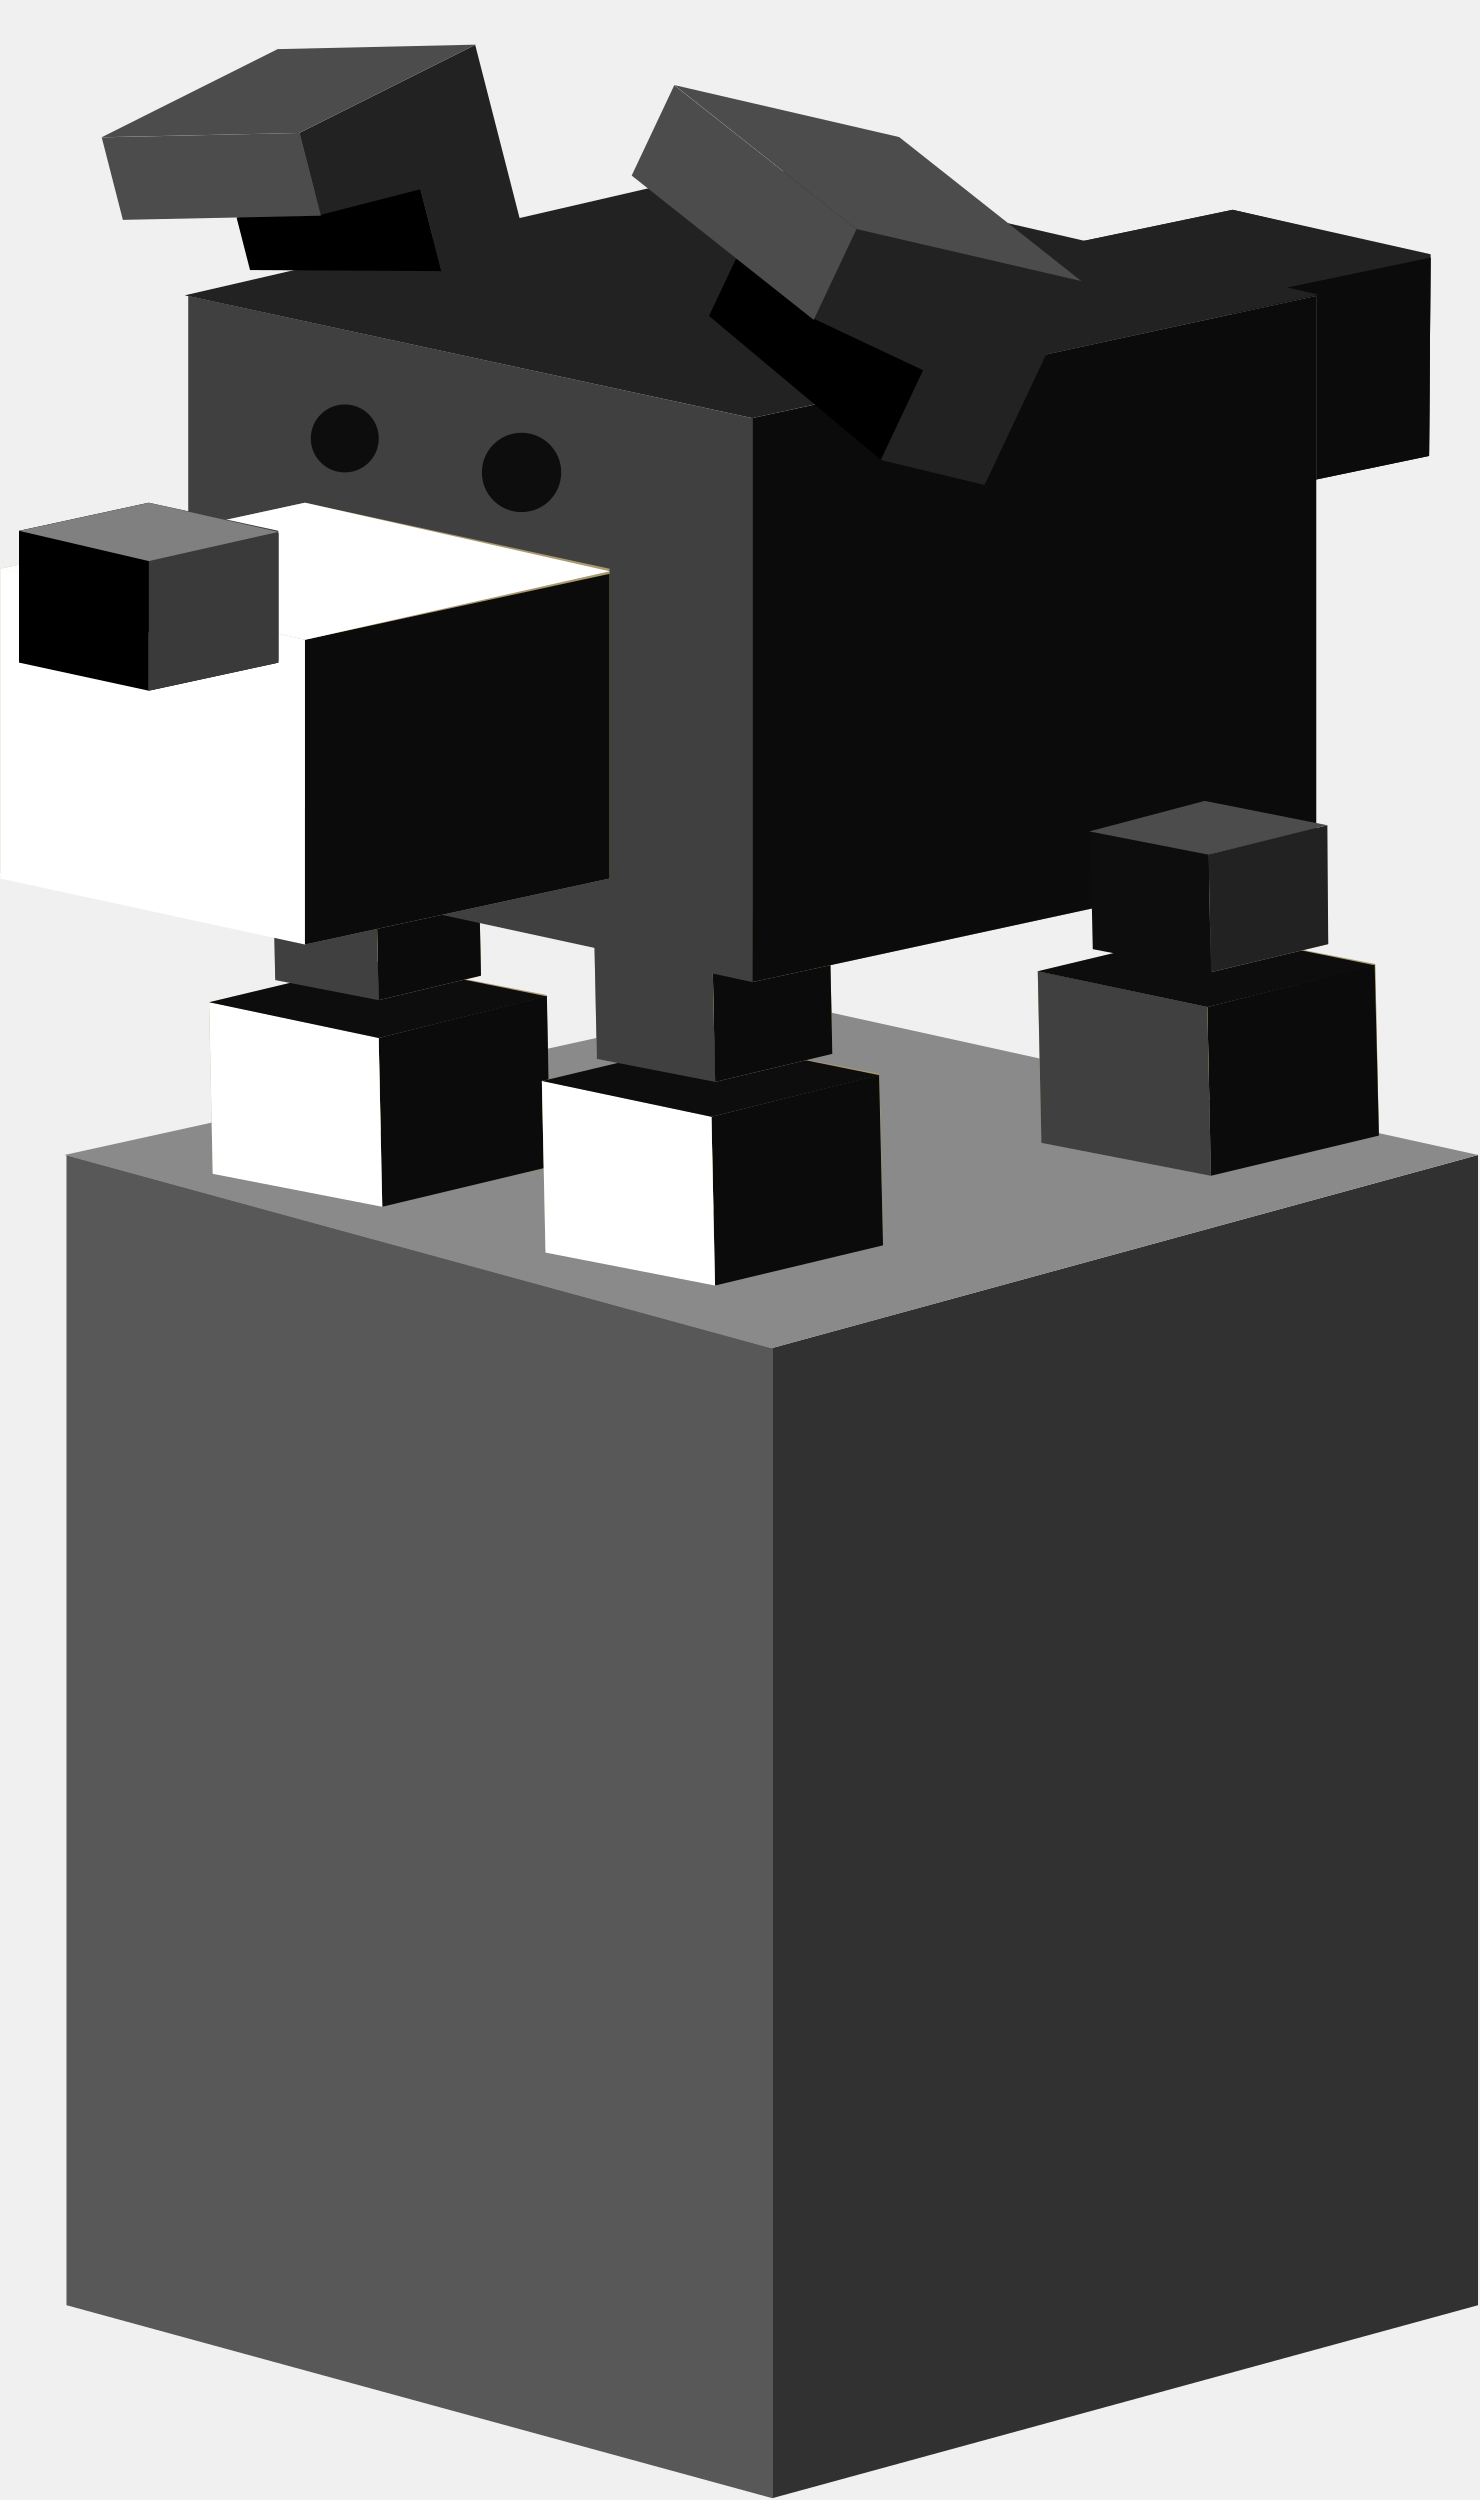
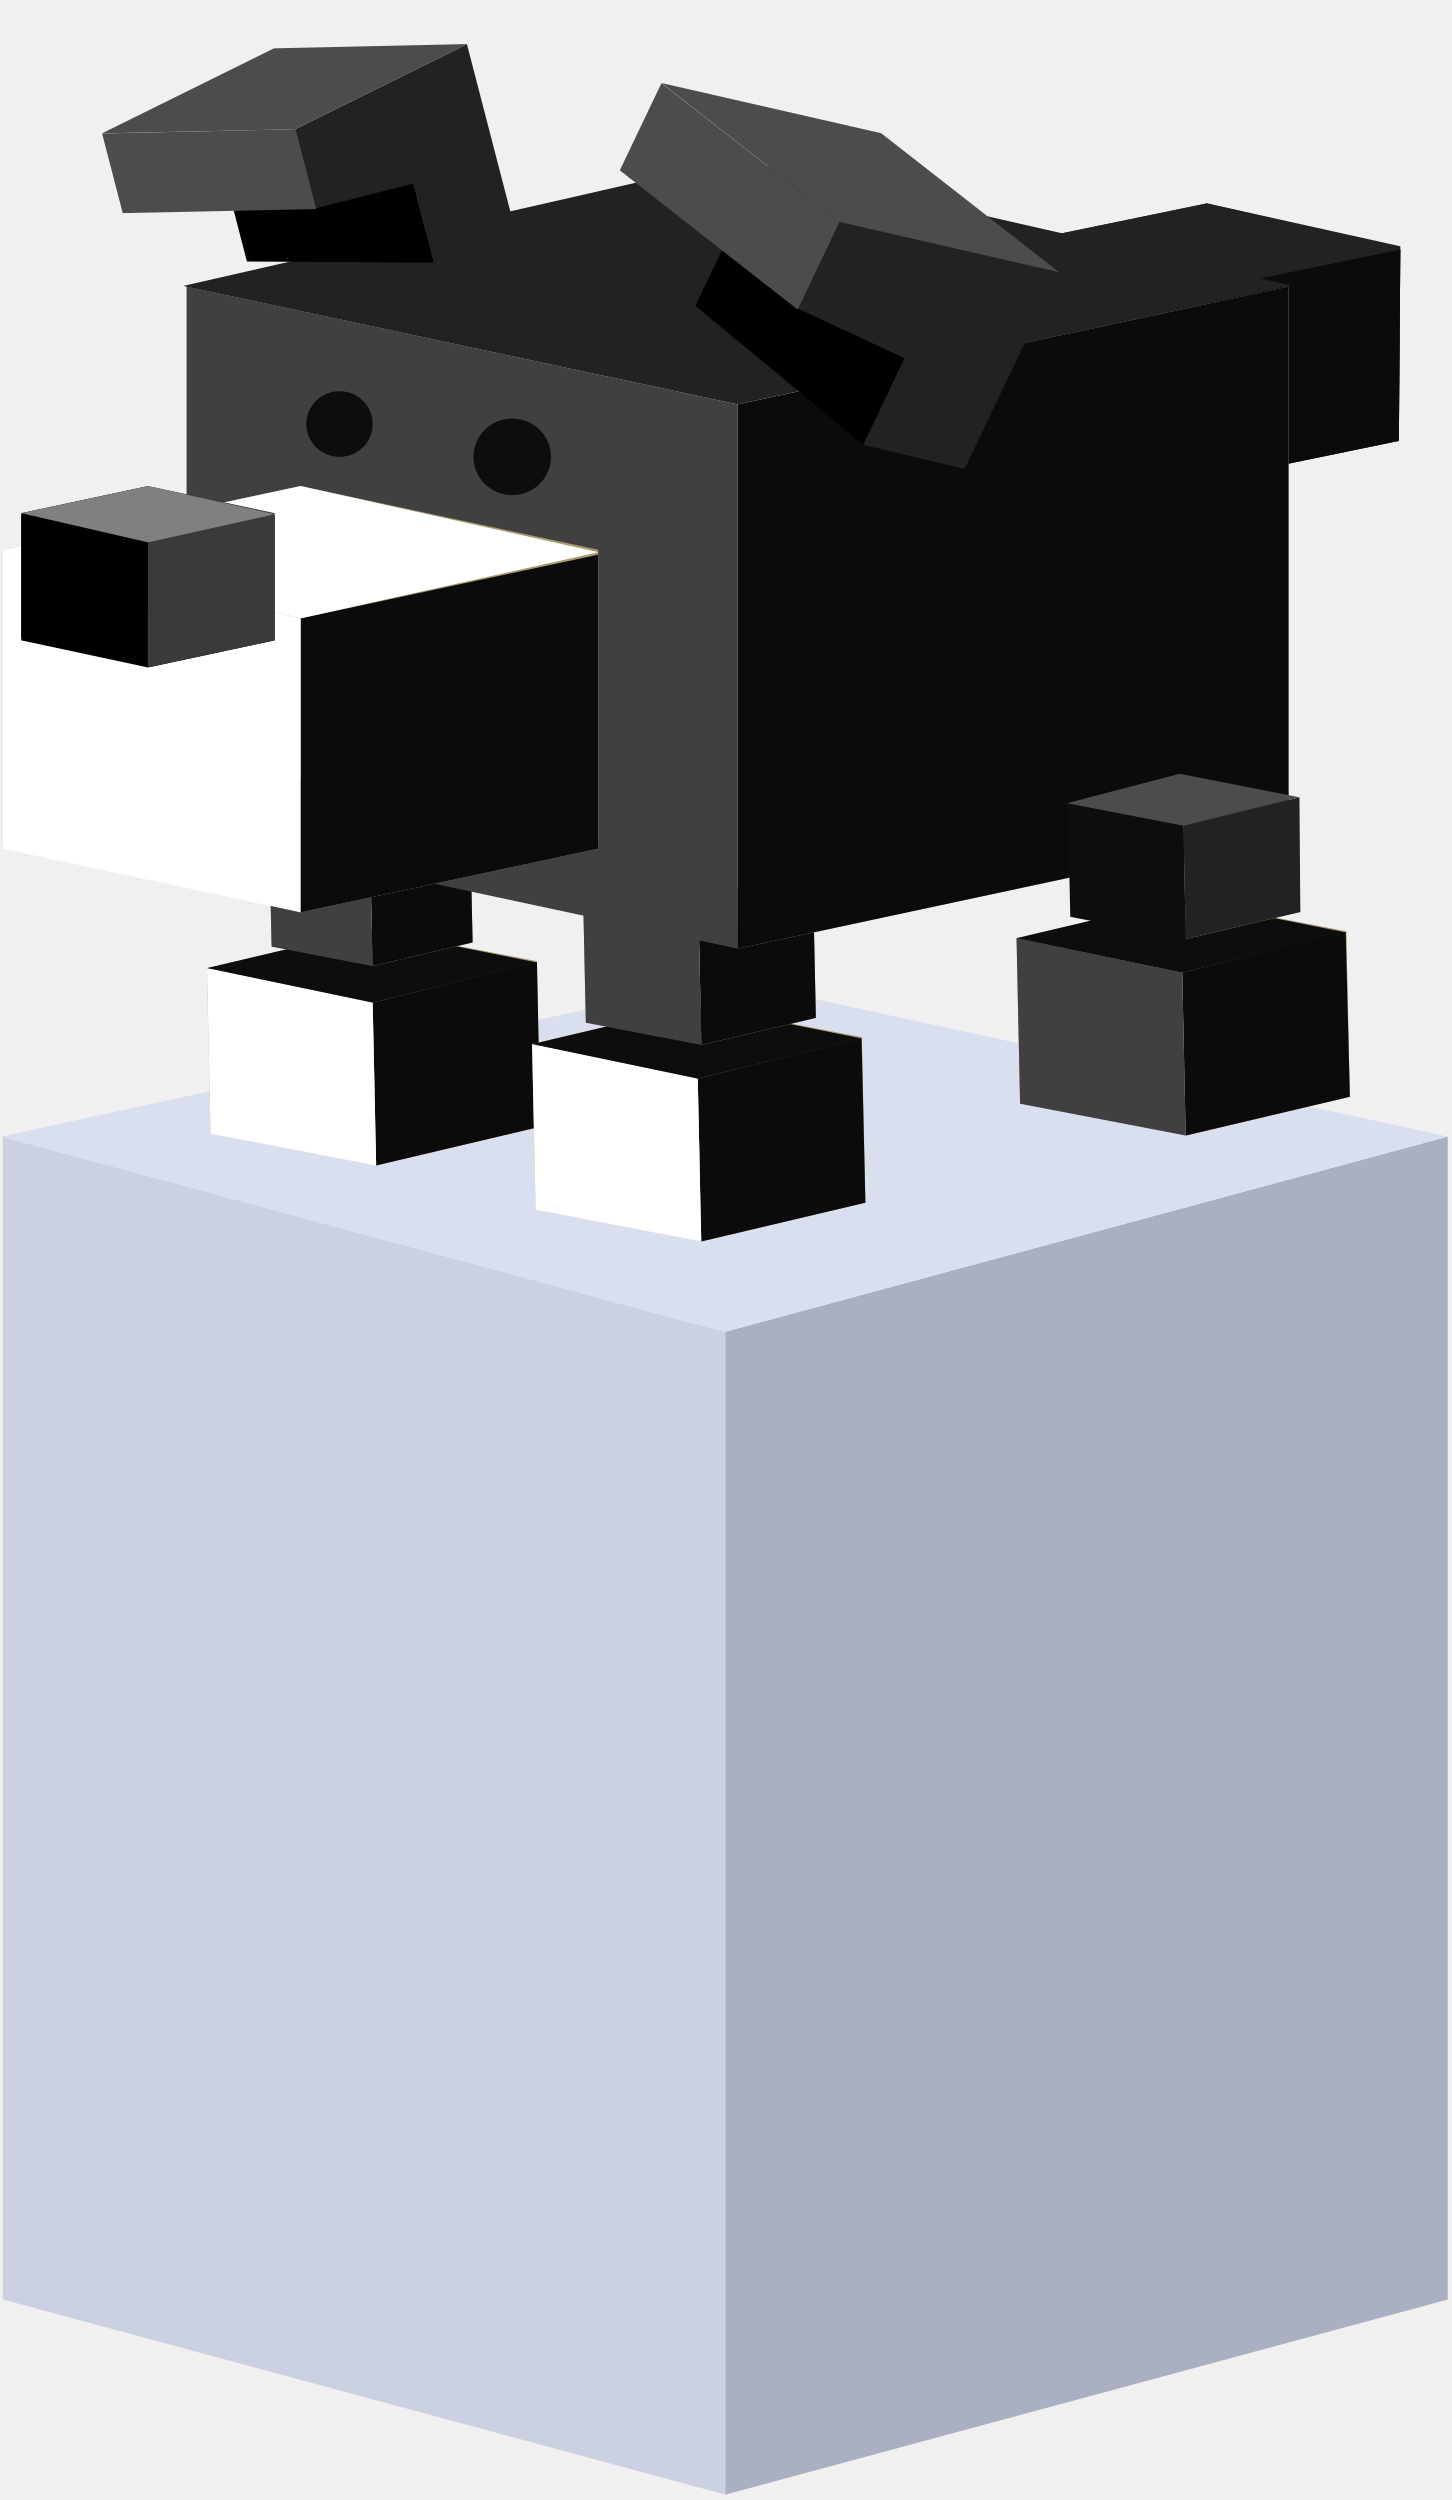
- <svg xmlns="http://www.w3.org/2000/svg" width="544" height="919" viewBox="0 0 544 919" fill="none">
-   <path d="M24.439 847.396L283.879 918.329V495.497L24.439 424.564V847.396Z" fill="#585858" />
-   <path d="M543.32 847.396L283.879 918.329V495.497L543.32 424.564V847.396Z" fill="#313131" />
-   <path d="M283.519 367.404L543.32 424.564L283.519 495.646L23.718 424.564L283.519 367.404Z" fill="#8A8A8A" />
-   <path d="M452.847 109.93L525.885 94.684L525.332 167.602L452.294 182.849L452.847 109.93Z" fill="#222222" />
-   <path d="M525.894 93.468L453.095 77.117L452.543 150.035L525.341 166.387L525.894 93.468Z" fill="#222222" />
-   <path d="M452.847 109.93L525.885 94.684L525.332 167.602L452.294 182.849L452.847 109.93Z" fill="#0B0B0B" />
-   <path d="M380.057 92.364L453.095 77.117L452.542 150.036L379.504 165.282L380.057 92.364Z" fill="#222222" />
-   <path d="M452.847 109.93L380.048 93.579L379.495 166.497L452.294 182.849L452.847 109.93Z" fill="#222222" />
-   <path d="M380.057 92.364L453.095 77.117L525.889 94.076L452.846 109.93L380.057 92.364Z" fill="#222222" />
-   <path d="M139.2 381.573L200.955 366.801L202.283 428.845L140.528 443.616L139.2 381.573Z" fill="#BDAA79" />
-   <path d="M200.933 365.767L138.602 353.653L139.931 415.696L202.262 427.81L200.933 365.767Z" fill="#A9996F" />
-   <path d="M139.199 381.573L201.036 366.059L202.283 428.844L140.528 443.616L139.199 381.573Z" fill="#0B0B0B" />
-   <path d="M76.847 368.425L138.602 353.654L139.931 415.697L78.176 430.469L76.847 368.425Z" fill="#BDAA79" />
-   <path d="M139.199 381.573L76.876 368.351L78.197 431.502L140.528 443.616L139.199 381.573Z" fill="white" />
-   <path d="M76.847 368.425L138.602 353.654L200.944 366.285L139.2 381.573L76.847 368.425Z" fill="#0D0D0D" />
-   <path d="M138.362 329.849L176.004 320.845L176.814 358.662L139.172 367.665L138.362 329.849Z" fill="#BDAA79" />
-   <path d="M175.991 320.214L137.998 312.831L138.808 350.647L176.801 358.031L175.991 320.214Z" fill="#A9996F" />
-   <path d="M138.362 329.849L176.004 320.845L176.814 358.662L139.172 367.665L138.362 329.849Z" fill="#0B0B0B" />
-   <path d="M100.357 321.835L137.999 312.831L138.808 350.648L101.167 359.652L100.357 321.835Z" fill="#BDAA79" />
-   <path d="M138.362 329.849L100.37 322.465L101.18 360.282L139.172 367.665L138.362 329.849Z" fill="#404040" />
-   <path d="M100.357 321.835L137.999 312.831L175.998 320.53L138.363 329.849L100.357 321.835Z" fill="#664F34" />
-   <path d="M261.523 410.527L323.279 395.756L324.607 457.799L262.852 472.57L261.523 410.527Z" fill="#BDAA79" />
-   <path d="M323.257 394.721L260.926 382.608L262.255 444.651L324.586 456.765L323.257 394.721Z" fill="#A9996F" />
-   <path d="M261.523 410.527L323.162 395.106L324.607 457.799L262.852 472.57L261.523 410.527Z" fill="#0B0B0B" />
-   <path d="M199.172 397.38L260.928 382.609L262.256 444.652L200.501 459.423L199.172 397.38Z" fill="#BDAA79" />
-   <path d="M261.523 410.527L199.2 397.305L200.521 460.456L262.852 472.57L261.523 410.527Z" fill="white" />
-   <path d="M199.172 397.38L260.928 382.609L323.27 395.239L261.526 410.528L199.172 397.38Z" fill="#0D0D0D" />
-   <path d="M261.964 354.431L305.041 344.127L305.968 387.405L262.891 397.708L261.964 354.431Z" fill="#BDAA79" />
-   <path d="M305.026 343.406L261.547 334.956L262.474 378.234L305.953 386.684L305.026 343.406Z" fill="#A9996F" />
-   <path d="M261.964 354.431L305.041 344.127L305.968 387.405L262.891 397.708L261.964 354.431Z" fill="#0B0B0B" />
-   <path d="M218.47 345.259L261.547 334.956L262.474 378.233L219.397 388.537L218.47 345.259Z" fill="#BDAA79" />
-   <path d="M261.964 354.431L218.486 345.981L219.413 389.258L262.891 397.708L261.964 354.431Z" fill="#404040" />
-   <path d="M218.47 345.259L261.547 334.956L305.033 343.766L261.964 354.431L218.47 345.259Z" fill="#664F34" />
-   <path d="M276.515 153.7L483.838 108.78V316.103L276.515 361.023V153.7Z" fill="#BDAA79" />
-   <path d="M276.515 153.7L483.838 108.78V316.103L276.515 361.023V153.7Z" fill="#0B0B0B" />
-   <path d="M276.515 153.7L69.192 108.78V316.103L276.515 361.023V153.7Z" fill="#404040" />
-   <path d="M67.896 108.564L276.515 60.404L484.702 108.348L276.515 153.7L67.896 108.564Z" fill="#222222" />
-   <path d="M443.811 370.182L505.567 355.411L506.895 417.454L445.14 432.225L443.811 370.182Z" fill="#BDAA79" />
-   <path d="M505.545 354.377L443.214 342.263L444.543 404.306L506.874 416.42L505.545 354.377Z" fill="#A9996F" />
-   <path d="M443.811 370.182L505.326 354.612L506.895 417.454L445.14 432.226L443.811 370.182Z" fill="#0B0B0B" />
-   <path d="M381.459 357.034L443.214 342.263L444.543 404.306L382.788 419.077L381.459 357.034Z" fill="#BDAA79" />
-   <path d="M443.811 370.182L381.488 356.96L382.809 420.111L445.14 432.225L443.811 370.182Z" fill="#404040" />
-   <path d="M381.459 357.034L443.214 342.263L505.556 354.894L443.812 370.182L381.459 357.034Z" fill="#0D0D0D" />
-   <path d="M444.251 314.085L487.328 303.782L488.255 347.059L445.178 357.363L444.251 314.085Z" fill="#BDAA79" />
-   <path d="M444.252 314.085L487.941 303.347L488.256 347.059L445.179 357.363L444.252 314.085Z" fill="#222222" />
-   <path d="M444.251 314.085L400.773 305.635L401.7 348.913L445.178 357.363L444.251 314.085Z" fill="#0D0D0D" />
-   <path d="M400.423 305.628L442.818 294.404L487.942 303.361L444.102 314.159L400.423 305.628Z" fill="#4D4C4C" />
-   <path d="M112.086 235.2L224.088 210.932V322.935L112.086 347.202V235.2Z" fill="#BDAA79" />
-   <path d="M224.088 209.066L112.086 184.798V296.801L224.088 321.068V209.066Z" fill="#A9996F" />
-   <path d="M112.086 235.2L224.088 210.932V322.935L112.086 347.202V235.2Z" fill="#0B0B0B" />
-   <path d="M0.084 209.065L112.086 184.798V296.801L0.084 321.068V209.065Z" fill="#BDAA79" />
-   <path d="M112.086 235.2L0.084 208.947V322.935L112.086 347.202V235.2Z" fill="white" />
-   <path d="M0.084 209.065L112.086 184.798L224.088 209.999L112.086 235.199L0.084 209.065Z" fill="white" />
-   <path d="M86.971 80L151.889 58.806L162.357 99.664L91.907 99.269L86.971 80Z" fill="black" />
-   <path d="M109.972 48.882L174.682 16.485L192.234 84.998L162.178 99.709L154.461 69.585L117.689 79.006L109.972 48.882Z" fill="#222222" />
-   <path d="M110.176 48.863L37.393 50.493L45.164 80.824L117.97 79.289L110.176 48.863Z" fill="#4D4C4C" />
-   <path d="M37.364 50.448L102.074 18.051L174.872 16.412L109.972 48.882L37.364 50.448Z" fill="#4D4C4C" />
-   <path d="M270.581 95.054L345.065 124.447L323.972 169.178L260.633 116.15L270.581 95.054Z" fill="black" />
-   <path d="M314.622 84.144L397.294 103.263L361.923 178.27L323.776 169.086L339.328 136.107L299.07 117.123L314.622 84.144Z" fill="#222222" />
-   <path d="M314.82 84.278L247.861 31.333L232.202 64.54L299.113 117.589L314.82 84.278Z" fill="#4D4C4C" />
-   <path d="M247.868 31.272L330.539 50.39L397.52 103.338L314.622 84.144L247.868 31.272Z" fill="#4D4C4C" />
-   <path d="M54.655 206.245L102.316 195.919V243.579L54.655 253.906V206.245Z" fill="black" />
-   <path d="M102.316 195.125L54.655 184.798V232.459L102.316 242.785V195.125Z" fill="#3A3A3A" />
-   <path d="M54.655 206.245L102.316 195.919V243.579L54.655 253.906V206.245Z" fill="#3A3A3A" />
-   <path d="M6.995 195.125L54.656 184.798V232.459L6.995 242.785V195.125Z" fill="black" />
-   <path d="M54.655 206.245L6.995 195.919V243.579L54.655 253.906V206.245Z" fill="black" />
-   <path d="M6.995 195.125L54.656 184.798L102.316 195.522L54.656 206.246L6.995 195.125Z" fill="#808080" />
-   <circle cx="191.716" cy="173.667" r="14.587" fill="#0D0D0D" />
-   <circle cx="126.744" cy="161.169" r="12.498" fill="#0D0D0D" />
+ <svg xmlns="http://www.w3.org/2000/svg" width="187" height="322" viewBox="0 0 187 322" fill="none">
+   <path d="M0.375 296.18L93.424 321.308V171.519L0.375 146.391V296.18Z" fill="#CCD1E2" />
+   <path d="M186.473 296.18L93.424 321.308V171.519L186.473 146.391V296.18Z" fill="#AAAFC1" />
+   <path d="M93.294 126.142L186.473 146.391L93.294 171.572L0.116 146.391L93.294 126.142Z" fill="#DADFEF" />
+   <path d="M155.359 37.289L180.361 32.135L180.171 56.789L155.17 61.944L155.359 37.289Z" fill="#222222" />
+   <path d="M180.365 31.724L155.445 26.195L155.256 50.849L180.176 56.378L180.365 31.724Z" fill="#222222" />
+   <path d="M155.359 37.289L180.361 32.135L180.171 56.789L155.17 61.944L155.359 37.289Z" fill="#0B0B0B" />
+   <path d="M130.445 31.351L155.446 26.196L155.257 50.85L130.256 56.005L130.445 31.351Z" fill="#222222" />
+   <path d="M155.359 37.289L130.439 31.761L130.25 56.415L155.17 61.944L155.359 37.289Z" fill="#222222" />
+   <path d="M130.445 31.351L155.446 26.196L180.365 31.93L155.361 37.29L130.445 31.351Z" fill="#222222" />
+   <path d="M47.995 129.134L69.134 124.14L69.589 145.117L48.45 150.111L47.995 129.134Z" fill="#BDAA79" />
+   <path d="M69.128 123.79L47.792 119.694L48.247 140.671L69.583 144.767L69.128 123.79Z" fill="#A9996F" />
+   <path d="M47.996 129.134L69.163 123.889L69.59 145.117L48.45 150.111L47.996 129.134Z" fill="#0B0B0B" />
+   <path d="M26.651 124.689L47.791 119.695L48.245 140.672L27.106 145.666L26.651 124.689Z" fill="#BDAA79" />
+   <path d="M47.996 129.134L26.662 124.663L27.114 146.015L48.451 150.111L47.996 129.134Z" fill="white" />
+   <path d="M26.651 124.689L47.791 119.695L69.131 123.965L47.995 129.135L26.651 124.689Z" fill="#0D0D0D" />
+   <path d="M47.708 111.646L60.593 108.602L60.87 121.388L47.985 124.432L47.708 111.646Z" fill="#BDAA79" />
+   <path d="M60.588 108.389L47.583 105.892L47.86 118.678L60.865 121.175L60.588 108.389Z" fill="#A9996F" />
+   <path d="M47.708 111.646L60.593 108.602L60.87 121.388L47.985 124.432L47.708 111.646Z" fill="#0B0B0B" />
+   <path d="M34.698 108.936L47.583 105.892L47.861 118.678L34.975 121.723L34.698 108.936Z" fill="#BDAA79" />
+   <path d="M47.708 111.646L34.702 109.149L34.98 121.936L47.985 124.432L47.708 111.646Z" fill="#404040" />
+   <path d="M34.698 108.936L47.583 105.892L60.591 108.495L47.708 111.646L34.698 108.936Z" fill="#664F34" />
+   <path d="M89.868 138.924L111.007 133.929L111.462 154.907L90.322 159.901L89.868 138.924Z" fill="#BDAA79" />
+   <path d="M111 133.58L89.663 129.484L90.118 150.461L111.455 154.557L111 133.58Z" fill="#A9996F" />
+   <path d="M89.868 138.924L110.968 133.71L111.462 154.907L90.323 159.901L89.868 138.924Z" fill="#0B0B0B" />
+   <path d="M68.525 134.48L89.665 129.485L90.12 150.463L68.98 155.457L68.525 134.48Z" fill="#BDAA79" />
+   <path d="M89.868 138.924L68.534 134.453L68.986 155.805L90.323 159.901L89.868 138.924Z" fill="white" />
+   <path d="M68.525 134.48L89.665 129.485L111.005 133.756L89.869 138.925L68.525 134.48Z" fill="#0D0D0D" />
+   <path d="M90.019 119.957L104.765 116.473L105.082 131.106L90.337 134.589L90.019 119.957Z" fill="#BDAA79" />
+   <path d="M104.76 116.229L89.877 113.372L90.194 128.005L105.077 130.862L104.76 116.229Z" fill="#A9996F" />
+   <path d="M90.019 119.957L104.765 116.473L105.082 131.106L90.337 134.589L90.019 119.957Z" fill="#0B0B0B" />
+   <path d="M75.131 116.856L89.876 113.372L90.194 128.005L75.448 131.488L75.131 116.856Z" fill="#BDAA79" />
+   <path d="M90.019 119.957L75.136 117.1L75.454 131.732L90.337 134.589L90.019 119.957Z" fill="#404040" />
+   <path d="M75.131 116.856L89.876 113.372L104.762 116.351L90.019 119.957L75.131 116.856Z" fill="#664F34" />
+   <path d="M94.999 52.089L165.968 36.901V106.998L94.999 122.186V52.089Z" fill="#BDAA79" />
+   <path d="M94.999 52.089L165.968 36.901V106.998L94.999 122.186V52.089Z" fill="#0B0B0B" />
+   <path d="M94.999 52.089L24.031 36.901V106.998L94.999 122.186V52.089Z" fill="#404040" />
+   <path d="M23.587 36.828L95 20.545L166.264 36.755L95 52.089L23.587 36.828Z" fill="#222222" />
+   <path d="M152.266 125.283L173.405 120.289L173.86 141.266L152.721 146.26L152.266 125.283Z" fill="#BDAA79" />
+   <path d="M173.399 119.939L152.062 115.843L152.517 136.82L173.854 140.916L173.399 119.939Z" fill="#A9996F" />
+   <path d="M152.267 125.283L173.324 120.019L173.861 141.266L152.721 146.26L152.267 125.283Z" fill="#0B0B0B" />
+   <path d="M130.922 120.838L152.061 115.843L152.516 136.82L131.377 141.815L130.922 120.838Z" fill="#BDAA79" />
+   <path d="M152.267 125.283L130.933 120.812L131.385 142.164L152.722 146.26L152.267 125.283Z" fill="#404040" />
+   <path d="M130.922 120.838L152.061 115.843L173.401 120.114L152.266 125.283L130.922 120.838Z" fill="#0D0D0D" />
+   <path d="M152.417 106.316L167.163 102.832L167.48 117.465L152.735 120.949L152.417 106.316Z" fill="#BDAA79" />
+   <path d="M152.417 106.316L167.372 102.686L167.479 117.465L152.734 120.949L152.417 106.316Z" fill="#222222" />
+   <path d="M152.417 106.316L137.534 103.459L137.852 118.092L152.735 120.949L152.417 106.316Z" fill="#0D0D0D" />
+   <path d="M137.414 103.457L151.926 99.662L167.372 102.69L152.366 106.341L137.414 103.457Z" fill="#4D4C4C" />
+   <path d="M38.714 79.644L77.054 71.439V109.308L38.714 117.513V79.644Z" fill="#BDAA79" />
+   <path d="M77.053 70.808L38.714 62.603V100.472L77.053 108.677V70.808Z" fill="#A9996F" />
+   <path d="M38.714 79.644L77.054 71.439V109.308L38.714 117.513V79.644Z" fill="#0B0B0B" />
+   <path d="M0.375 70.808L38.714 62.603V100.472L0.375 108.677V70.808Z" fill="#BDAA79" />
+   <path d="M38.714 79.645L0.375 70.768V109.309L38.714 117.513V79.645Z" fill="white" />
+   <path d="M0.375 70.808L38.714 62.603L77.053 71.124L38.714 79.644L0.375 70.808Z" fill="white" />
+   <path d="M30.117 27.17L52.339 20.004L55.922 33.819L31.807 33.685L30.117 27.17Z" fill="black" />
+   <path d="M37.991 16.649L60.142 5.695L66.15 28.86L55.861 33.834L53.22 23.649L40.633 26.834L37.991 16.649Z" fill="#222222" />
+   <path d="M38.061 16.642L13.147 17.194L15.807 27.449L40.729 26.93L38.061 16.642Z" fill="#4D4C4C" />
+   <path d="M13.135 17.178L35.286 6.225L60.206 5.671L37.99 16.649L13.135 17.178Z" fill="#4D4C4C" />
+   <path d="M92.968 32.26L118.465 42.198L111.244 57.322L89.563 39.393L92.968 32.26Z" fill="black" />
+   <path d="M108.044 28.571L136.343 35.035L124.235 60.396L111.177 57.291L116.501 46.14L102.72 39.722L108.044 28.571Z" fill="#222222" />
+   <path d="M108.112 28.616L85.191 10.715L79.831 21.943L102.735 39.879L108.112 28.616Z" fill="#4D4C4C" />
+   <path d="M85.193 10.694L113.492 17.159L136.42 35.061L108.044 28.571L85.193 10.694Z" fill="#4D4C4C" />
+   <path d="M19.055 69.855L35.369 66.363V82.478L19.055 85.969V69.855Z" fill="black" />
+   <path d="M35.369 66.095L19.054 62.603V78.718L35.369 82.209V66.095Z" fill="#3A3A3A" />
+   <path d="M19.055 69.855L35.369 66.363V82.478L19.055 85.969V69.855Z" fill="#3A3A3A" />
+   <path d="M2.74 66.095L19.054 62.603V78.718L2.74 82.209V66.095Z" fill="black" />
+   <path d="M19.055 69.855L2.74 66.363V82.478L19.055 85.969V69.855Z" fill="black" />
+   <path d="M2.74 66.095L19.054 62.603L35.369 66.229L19.054 69.855L2.74 66.095Z" fill="#808080" />
+   <ellipse cx="65.972" cy="58.84" rx="4.993" ry="4.932" fill="#0D0D0D" />
+   <ellipse cx="43.731" cy="54.614" rx="4.278" ry="4.226" fill="#0D0D0D" />
</svg>
